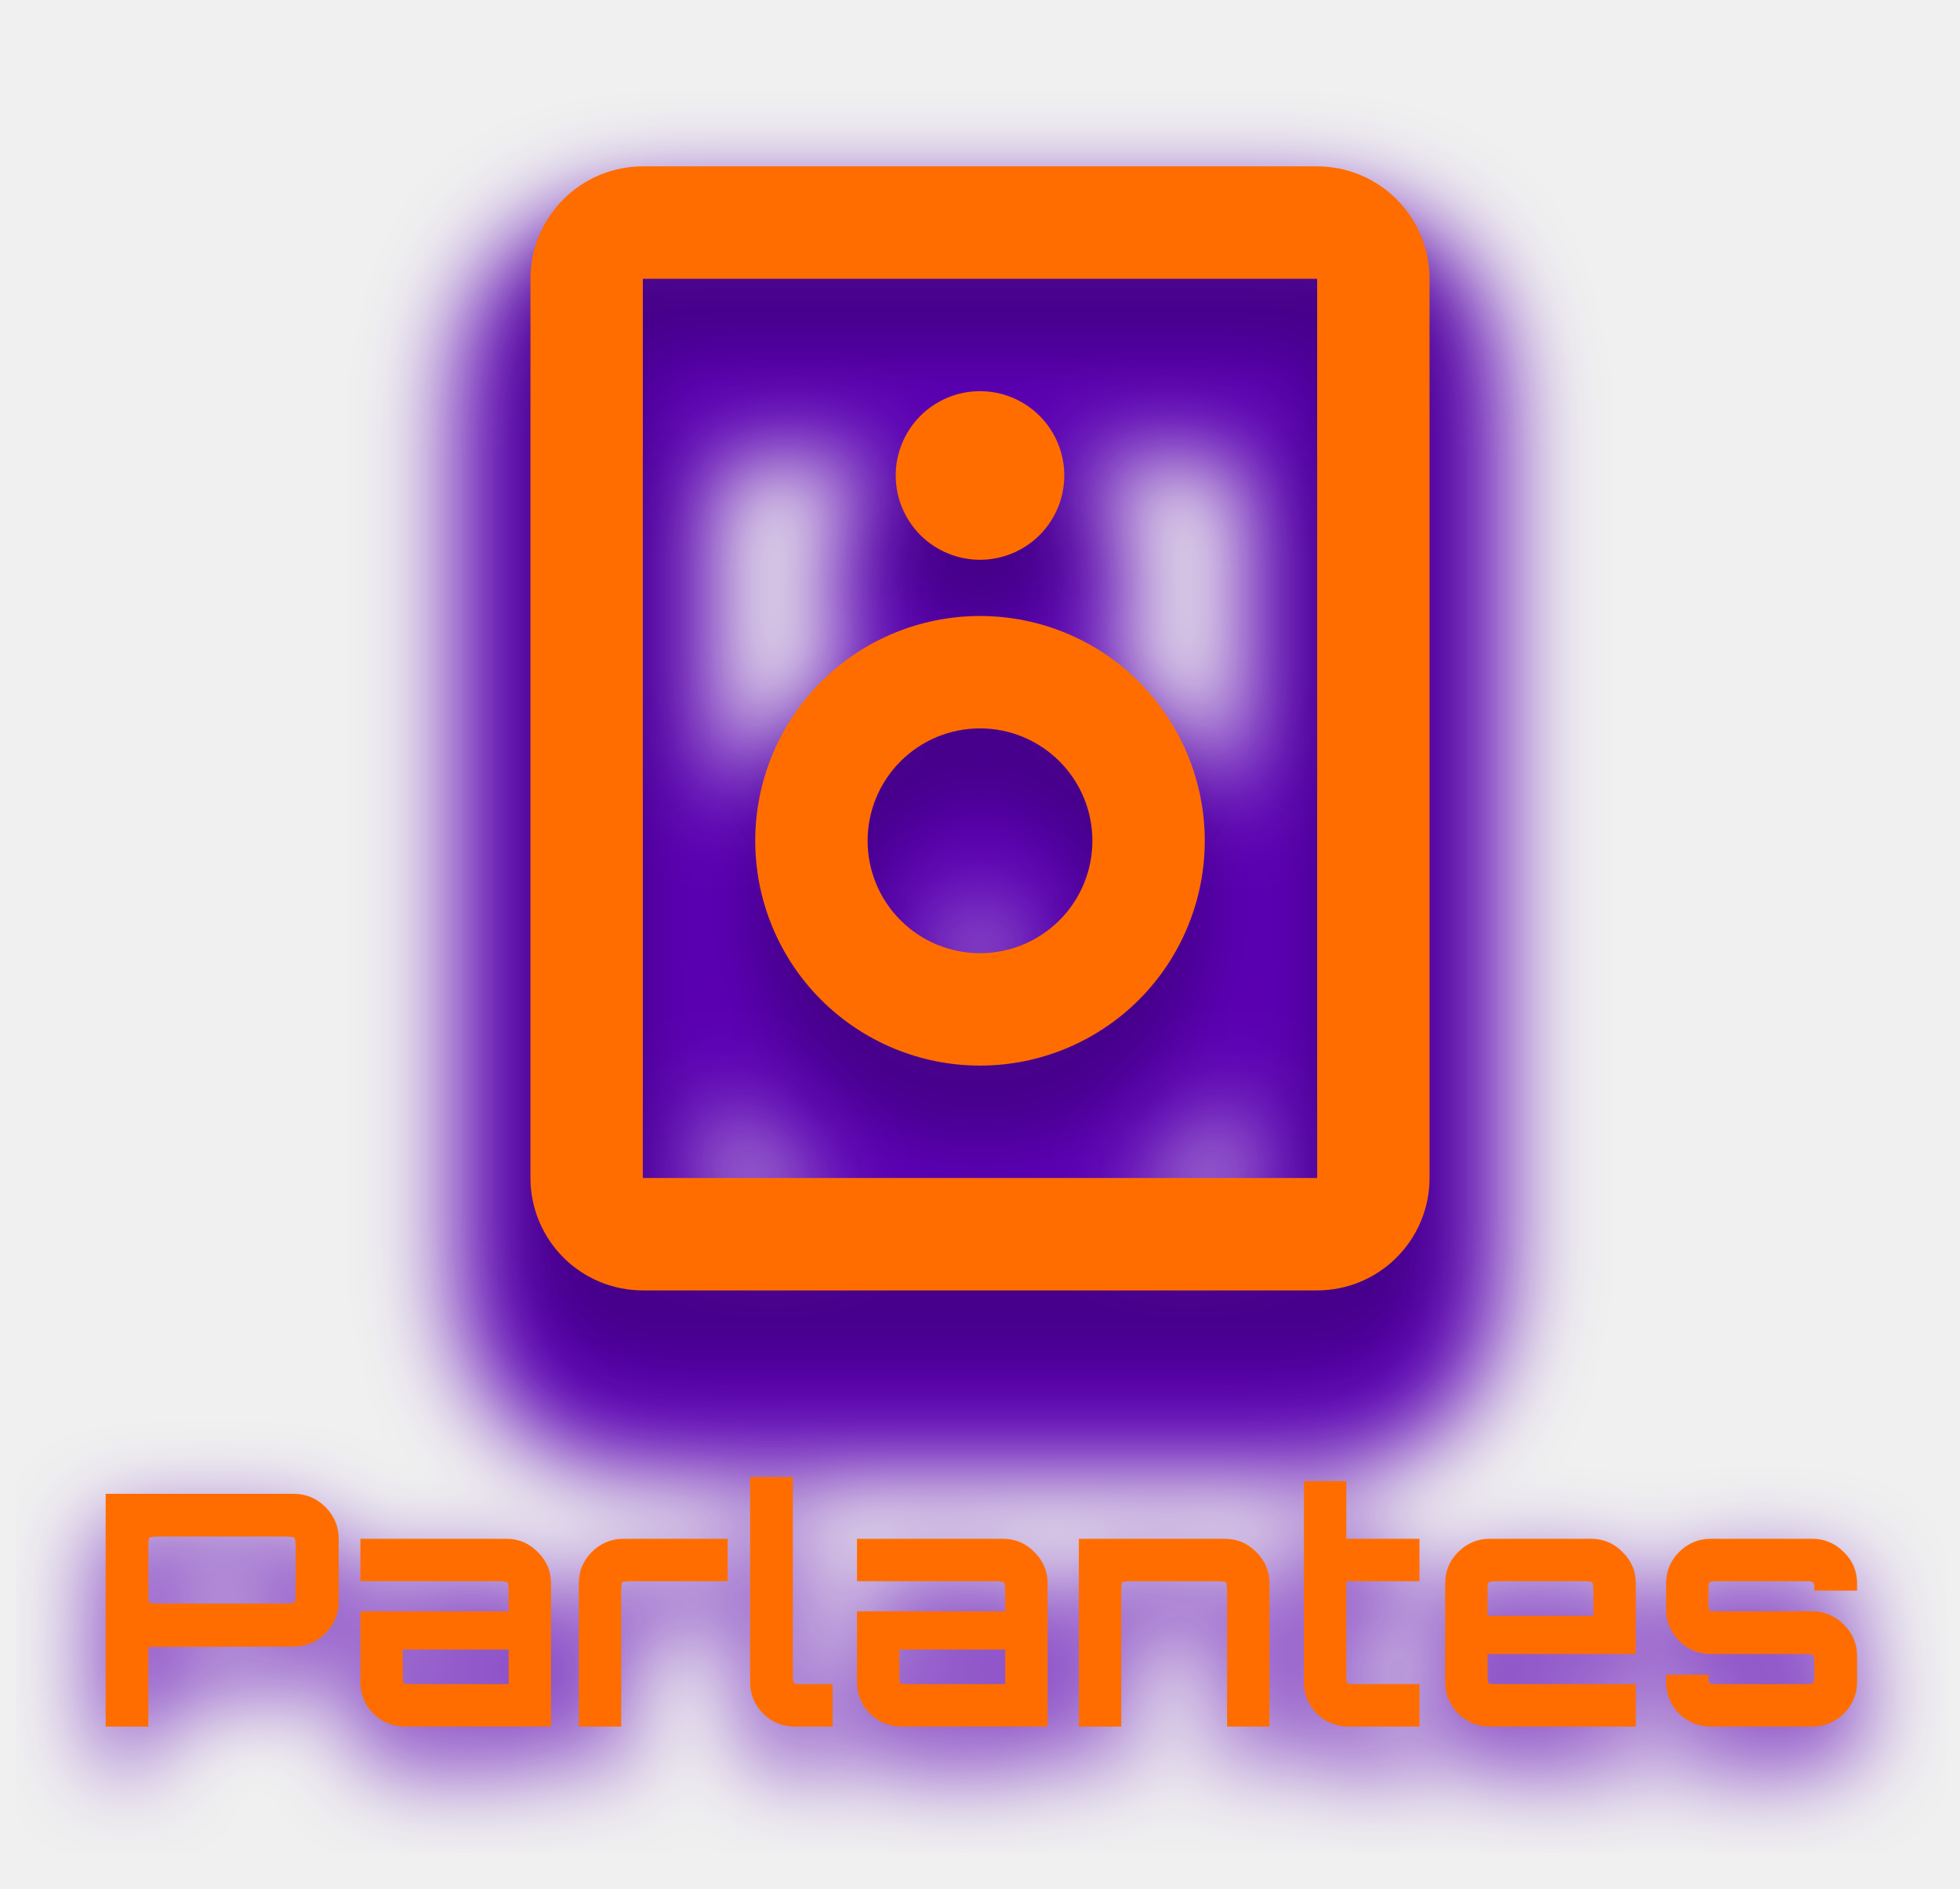
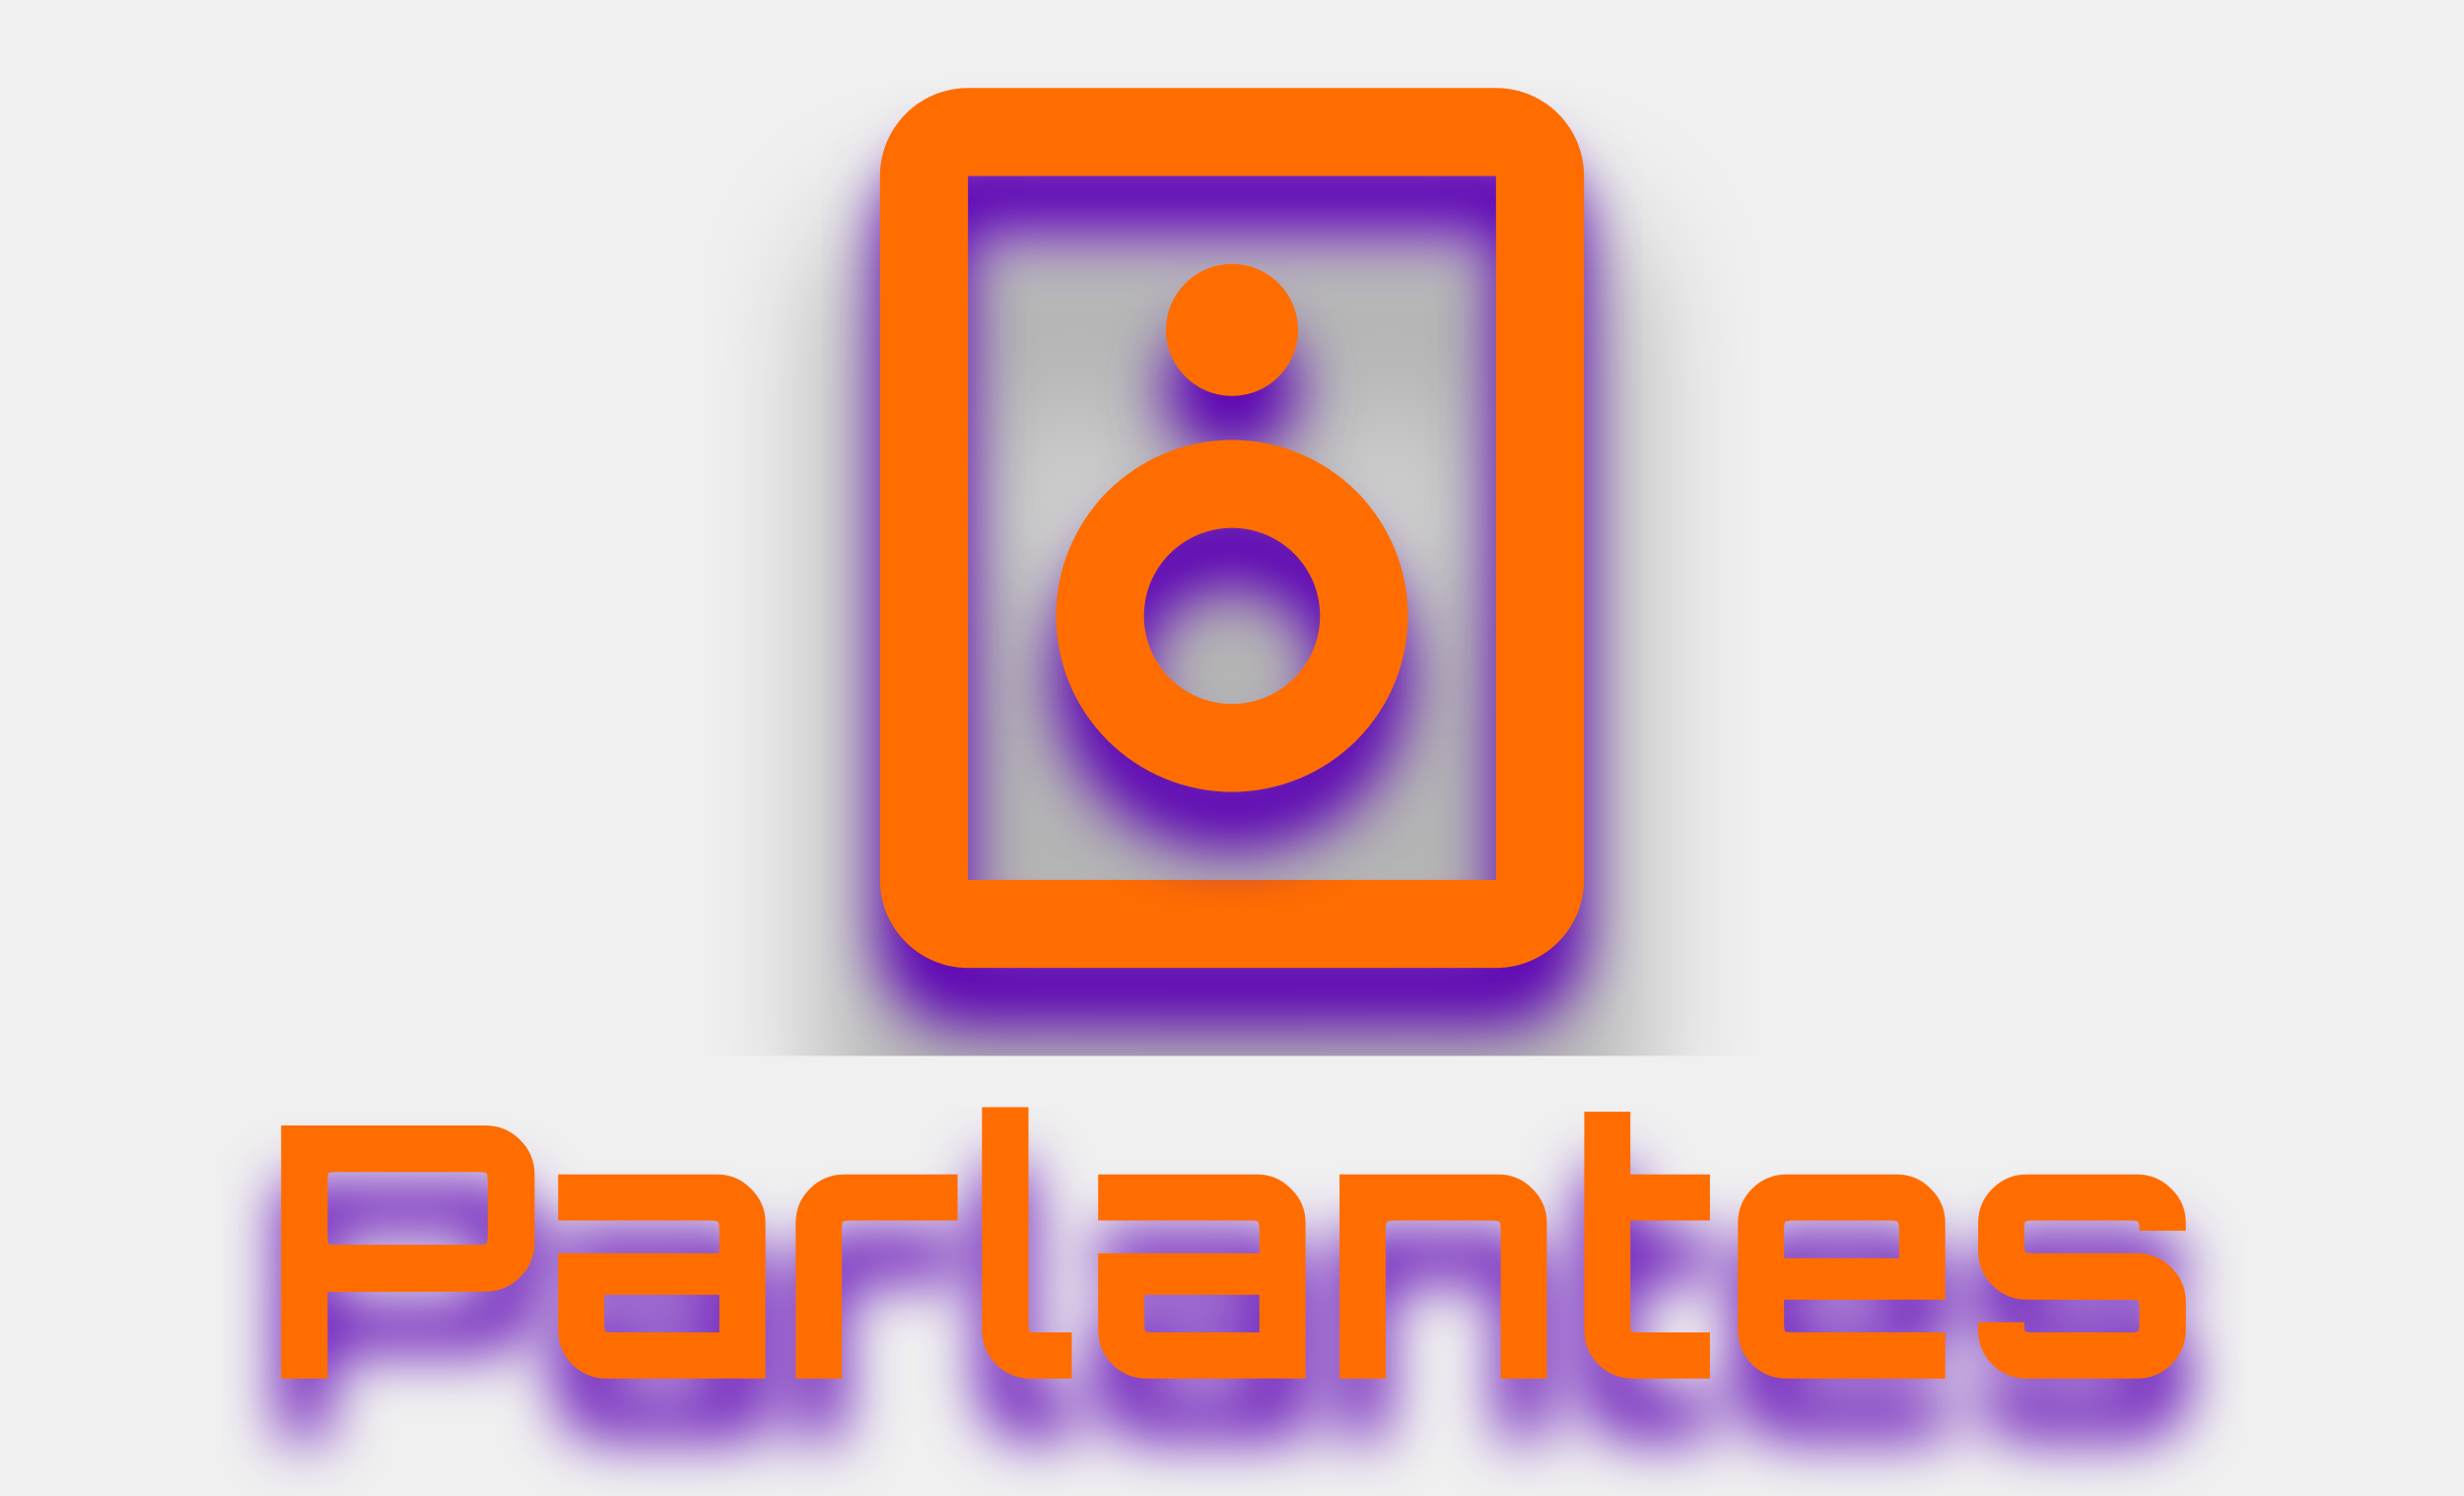
- <svg xmlns="http://www.w3.org/2000/svg" width="109" height="105" viewBox="0 0 109 105" fill="none">
-   <g filter="url(#filter0_d)">
+ <svg xmlns="http://www.w3.org/2000/svg" width="84" height="51" viewBox="0 0 84 51" fill="none">
+   <g clip-path="url(#clip0)" filter="url(#filter0_d)">
    <g filter="url(#filter1_d)">
-       <path d="M29.5 15.5C29.5 13.842 30.159 12.253 31.331 11.081C32.503 9.908 34.092 9.25 35.75 9.25H73.25C74.908 9.25 76.497 9.908 77.669 11.081C78.841 12.253 79.5 13.842 79.5 15.5V65.5C79.5 67.158 78.841 68.747 77.669 69.919C76.497 71.091 74.908 71.75 73.25 71.75H35.75C34.092 71.75 32.503 71.091 31.331 69.919C30.159 68.747 29.5 67.158 29.5 65.5V15.5ZM73.25 15.5H35.75V65.5H73.25V15.5Z" fill="#FF6D00" />
-       <path d="M54.5 40.5C52.842 40.5 51.253 41.158 50.081 42.331C48.908 43.503 48.25 45.092 48.25 46.75C48.25 48.408 48.908 49.997 50.081 51.169C51.253 52.342 52.842 53 54.5 53C56.158 53 57.747 52.342 58.919 51.169C60.092 49.997 60.75 48.408 60.75 46.75C60.75 45.092 60.092 43.503 58.919 42.331C57.747 41.158 56.158 40.5 54.5 40.5ZM42 46.75C42 43.435 43.317 40.255 45.661 37.911C48.005 35.567 51.185 34.25 54.5 34.25C57.815 34.25 60.995 35.567 63.339 37.911C65.683 40.255 67 43.435 67 46.75C67 50.065 65.683 53.245 63.339 55.589C60.995 57.933 57.815 59.25 54.5 59.25C51.185 59.25 48.005 57.933 45.661 55.589C43.317 53.245 42 50.065 42 46.75ZM59.188 26.438C59.188 27.681 58.694 28.873 57.815 29.752C56.935 30.631 55.743 31.125 54.5 31.125C53.257 31.125 52.065 30.631 51.185 29.752C50.306 28.873 49.812 27.681 49.812 26.438C49.812 25.194 50.306 24.002 51.185 23.123C52.065 22.244 53.257 21.75 54.5 21.75C55.743 21.75 56.935 22.244 57.815 23.123C58.694 24.002 59.188 25.194 59.188 26.438Z" fill="#FF6D00" />
+       <path d="M30 6C30 5.204 30.316 4.441 30.879 3.879C31.441 3.316 32.204 3 33 3H51C51.796 3 52.559 3.316 53.121 3.879C53.684 4.441 54 5.204 54 6V30C54 30.796 53.684 31.559 53.121 32.121C52.559 32.684 51.796 33 51 33H33C32.204 33 31.441 32.684 30.879 32.121C30.316 31.559 30 30.796 30 30V6ZM51 6H33V30H51V6Z" fill="#FF6D00" />
    </g>
-     <path d="M5.876 96V83.058H16.316C17.012 83.058 17.606 83.304 18.098 83.796C18.59 84.288 18.836 84.876 18.836 85.56V89.052C18.836 89.736 18.59 90.324 18.098 90.816C17.606 91.308 17.012 91.554 16.316 91.554L8.252 91.572V96H5.876ZM8.882 89.16H15.812C16.136 89.16 16.322 89.142 16.37 89.106C16.418 89.058 16.442 88.872 16.442 88.548V86.064C16.442 85.728 16.418 85.542 16.37 85.506C16.322 85.458 16.136 85.434 15.812 85.434H8.882C8.546 85.434 8.354 85.458 8.306 85.506C8.27 85.542 8.252 85.728 8.252 86.064V88.548C8.252 88.872 8.27 89.058 8.306 89.106C8.354 89.142 8.546 89.16 8.882 89.16ZM22.526 96C21.842 96 21.254 95.76 20.762 95.28C20.282 94.788 20.042 94.2 20.042 93.516V89.592H28.286V88.548C28.286 88.212 28.262 88.026 28.214 87.99C28.178 87.942 27.992 87.918 27.656 87.918H20.042V85.56H28.16C28.844 85.56 29.426 85.806 29.906 86.298C30.398 86.778 30.644 87.36 30.644 88.044V96H22.526ZM23.03 93.642H28.286V91.716H22.4V93.012C22.4 93.348 22.418 93.54 22.454 93.588C22.502 93.624 22.694 93.642 23.03 93.642ZM32.189 96V88.044C32.189 87.36 32.429 86.778 32.909 86.298C33.401 85.806 33.989 85.56 34.673 85.56H40.469V87.918H35.177C34.841 87.918 34.649 87.942 34.601 87.99C34.565 88.026 34.547 88.212 34.547 88.548V96H32.189ZM44.2 96C43.516 96 42.928 95.76 42.436 95.28C41.956 94.788 41.716 94.2 41.716 93.516V82.122H44.092V93.012C44.092 93.348 44.11 93.54 44.146 93.588C44.194 93.624 44.38 93.642 44.704 93.642H46.306V96H44.2ZM50.142 96C49.458 96 48.87 95.76 48.378 95.28C47.898 94.788 47.658 94.2 47.658 93.516V89.592H55.902V88.548C55.902 88.212 55.878 88.026 55.83 87.99C55.794 87.942 55.608 87.918 55.272 87.918H47.658V85.56H55.776C56.46 85.56 57.042 85.806 57.522 86.298C58.014 86.778 58.26 87.36 58.26 88.044V96H50.142ZM50.646 93.642H55.902V91.716H50.016V93.012C50.016 93.348 50.034 93.54 50.07 93.588C50.118 93.624 50.31 93.642 50.646 93.642ZM59.998 96V85.56H68.116C68.8 85.56 69.382 85.806 69.862 86.298C70.354 86.778 70.6 87.36 70.6 88.044V96H68.242V88.548C68.242 88.212 68.218 88.026 68.17 87.99C68.134 87.942 67.948 87.918 67.612 87.918H62.986C62.65 87.918 62.458 87.942 62.41 87.99C62.374 88.026 62.356 88.212 62.356 88.548V96H59.998ZM74.998 96C74.314 96 73.726 95.76 73.234 95.28C72.754 94.788 72.514 94.2 72.514 93.516V82.356H74.872V85.56H78.94V87.918H74.872V93.012C74.872 93.348 74.89 93.54 74.926 93.588C74.974 93.624 75.166 93.642 75.502 93.642H78.94V96H74.998ZM82.854 96C82.17 96 81.582 95.76 81.09 95.28C80.61 94.788 80.37 94.2 80.37 93.516V88.044C80.37 87.36 80.61 86.778 81.09 86.298C81.582 85.806 82.17 85.56 82.854 85.56H88.488C89.172 85.56 89.754 85.806 90.234 86.298C90.726 86.778 90.972 87.36 90.972 88.044V91.968H82.728V93.012C82.728 93.348 82.746 93.54 82.782 93.588C82.83 93.624 83.022 93.642 83.358 93.642H90.972V96H82.854ZM82.728 89.844H88.614V88.548C88.614 88.212 88.59 88.026 88.542 87.99C88.506 87.942 88.32 87.918 87.984 87.918H83.358C83.022 87.918 82.83 87.942 82.782 87.99C82.746 88.026 82.728 88.212 82.728 88.548V89.844ZM95.14 96C94.456 96 93.868 95.76 93.376 95.28C92.896 94.788 92.656 94.2 92.656 93.516V93.12H95.014V93.228C95.014 93.42 95.032 93.54 95.068 93.588C95.116 93.624 95.236 93.642 95.428 93.642H100.486C100.666 93.642 100.78 93.624 100.828 93.588C100.876 93.54 100.9 93.42 100.9 93.228V92.382C100.9 92.19 100.876 92.076 100.828 92.04C100.78 91.992 100.666 91.968 100.486 91.968H95.14C94.456 91.968 93.868 91.722 93.376 91.23C92.896 90.738 92.656 90.156 92.656 89.484V88.044C92.656 87.36 92.896 86.778 93.376 86.298C93.868 85.806 94.456 85.56 95.14 85.56H100.774C101.458 85.56 102.046 85.806 102.538 86.298C103.03 86.778 103.276 87.36 103.276 88.044V88.44H100.9V88.332C100.9 88.14 100.876 88.026 100.828 87.99C100.78 87.942 100.666 87.918 100.486 87.918H95.428C95.236 87.918 95.116 87.942 95.068 87.99C95.032 88.026 95.014 88.14 95.014 88.332V89.178C95.014 89.37 95.032 89.49 95.068 89.538C95.116 89.574 95.236 89.592 95.428 89.592H100.774C101.458 89.592 102.046 89.838 102.538 90.33C103.03 90.822 103.276 91.404 103.276 92.076V93.516C103.276 94.2 103.03 94.788 102.538 95.28C102.046 95.76 101.458 96 100.774 96H95.14Z" fill="#FF6D00" />
+     <g filter="url(#filter2_d)">
+       <path d="M42 18C41.204 18 40.441 18.316 39.879 18.879C39.316 19.441 39 20.204 39 21C39 21.796 39.316 22.559 39.879 23.121C40.441 23.684 41.204 24 42 24C42.796 24 43.559 23.684 44.121 23.121C44.684 22.559 45 21.796 45 21C45 20.204 44.684 19.441 44.121 18.879C43.559 18.316 42.796 18 42 18ZM36 21C36 19.409 36.632 17.883 37.757 16.757C38.883 15.632 40.409 15 42 15C43.591 15 45.117 15.632 46.243 16.757C47.368 17.883 48 19.409 48 21C48 22.591 47.368 24.117 46.243 25.243C45.117 26.368 43.591 27 42 27C40.409 27 38.883 26.368 37.757 25.243C36.632 24.117 36 22.591 36 21ZM44.25 11.25C44.25 11.847 44.013 12.419 43.591 12.841C43.169 13.263 42.597 13.5 42 13.5C41.403 13.5 40.831 13.263 40.409 12.841C39.987 12.419 39.75 11.847 39.75 11.25C39.75 10.653 39.987 10.081 40.409 9.659C40.831 9.237 41.403 9 42 9C42.597 9 43.169 9.237 43.591 9.659C44.013 10.081 44.25 10.653 44.25 11.25Z" fill="#FF6D00" />
+     </g>
+   </g>
+   <g filter="url(#filter3_d)">
+     <path d="M9.584 47V38.372H16.544C17.008 38.372 17.404 38.536 17.732 38.864C18.06 39.192 18.224 39.584 18.224 40.04V42.368C18.224 42.824 18.06 43.216 17.732 43.544C17.404 43.872 17.008 44.036 16.544 44.036L11.168 44.048V47H9.584ZM11.588 42.44H16.208C16.424 42.44 16.548 42.428 16.58 42.404C16.612 42.372 16.628 42.248 16.628 42.032V40.376C16.628 40.152 16.612 40.028 16.58 40.004C16.548 39.972 16.424 39.956 16.208 39.956H11.588C11.364 39.956 11.236 39.972 11.204 40.004C11.18 40.028 11.168 40.152 11.168 40.376V42.032C11.168 42.248 11.18 42.372 11.204 42.404C11.236 42.428 11.364 42.44 11.588 42.44ZM20.684 47C20.228 47 19.836 46.84 19.508 46.52C19.188 46.192 19.028 45.8 19.028 45.344V42.728H24.524V42.032C24.524 41.808 24.508 41.684 24.476 41.66C24.452 41.628 24.328 41.612 24.104 41.612H19.028V40.04H24.44C24.896 40.04 25.284 40.204 25.604 40.532C25.932 40.852 26.096 41.24 26.096 41.696V47H20.684ZM21.02 45.428H24.524V44.144H20.6V45.008C20.6 45.232 20.612 45.36 20.636 45.392C20.668 45.416 20.796 45.428 21.02 45.428ZM27.126 47V41.696C27.126 41.24 27.286 40.852 27.606 40.532C27.934 40.204 28.326 40.04 28.782 40.04H32.646V41.612H29.118C28.894 41.612 28.766 41.628 28.734 41.66C28.71 41.684 28.698 41.808 28.698 42.032V47H27.126ZM35.133 47C34.678 47 34.285 46.84 33.958 46.52C33.638 46.192 33.477 45.8 33.477 45.344V37.748H35.062V45.008C35.062 45.232 35.074 45.36 35.097 45.392C35.13 45.416 35.254 45.428 35.469 45.428H36.538V47H35.133ZM39.094 47C38.639 47 38.246 46.84 37.919 46.52C37.599 46.192 37.438 45.8 37.438 45.344V42.728H42.934V42.032C42.934 41.808 42.919 41.684 42.886 41.66C42.862 41.628 42.739 41.612 42.514 41.612H37.438V40.04H42.85C43.306 40.04 43.694 40.204 44.014 40.532C44.343 40.852 44.507 41.24 44.507 41.696V47H39.094ZM39.431 45.428H42.934V44.144H39.011V45.008C39.011 45.232 39.023 45.36 39.047 45.392C39.078 45.416 39.206 45.428 39.431 45.428ZM45.666 47V40.04H51.078C51.534 40.04 51.922 40.204 52.242 40.532C52.57 40.852 52.734 41.24 52.734 41.696V47H51.162V42.032C51.162 41.808 51.146 41.684 51.114 41.66C51.09 41.628 50.966 41.612 50.742 41.612H47.658C47.434 41.612 47.306 41.628 47.274 41.66C47.25 41.684 47.238 41.808 47.238 42.032V47H45.666ZM55.665 47C55.209 47 54.817 46.84 54.489 46.52C54.169 46.192 54.009 45.8 54.009 45.344V37.904H55.581V40.04H58.293V41.612H55.581V45.008C55.581 45.232 55.593 45.36 55.617 45.392C55.649 45.416 55.777 45.428 56.001 45.428H58.293V47H55.665ZM60.903 47C60.447 47 60.055 46.84 59.727 46.52C59.407 46.192 59.247 45.8 59.247 45.344V41.696C59.247 41.24 59.407 40.852 59.727 40.532C60.055 40.204 60.447 40.04 60.903 40.04H64.659C65.115 40.04 65.503 40.204 65.823 40.532C66.151 40.852 66.315 41.24 66.315 41.696V44.312H60.819V45.008C60.819 45.232 60.831 45.36 60.855 45.392C60.887 45.416 61.015 45.428 61.239 45.428H66.315V47H60.903ZM60.819 42.896H64.743V42.032C64.743 41.808 64.727 41.684 64.695 41.66C64.671 41.628 64.547 41.612 64.323 41.612H61.239C61.015 41.612 60.887 41.628 60.855 41.66C60.831 41.684 60.819 41.808 60.819 42.032V42.896ZM69.093 47C68.637 47 68.245 46.84 67.917 46.52C67.597 46.192 67.437 45.8 67.437 45.344V45.08H69.009V45.152C69.009 45.28 69.021 45.36 69.045 45.392C69.077 45.416 69.157 45.428 69.285 45.428H72.657C72.777 45.428 72.853 45.416 72.885 45.392C72.917 45.36 72.933 45.28 72.933 45.152V44.588C72.933 44.46 72.917 44.384 72.885 44.36C72.853 44.328 72.777 44.312 72.657 44.312H69.093C68.637 44.312 68.245 44.148 67.917 43.82C67.597 43.492 67.437 43.104 67.437 42.656V41.696C67.437 41.24 67.597 40.852 67.917 40.532C68.245 40.204 68.637 40.04 69.093 40.04H72.849C73.305 40.04 73.697 40.204 74.025 40.532C74.353 40.852 74.517 41.24 74.517 41.696V41.96H72.933V41.888C72.933 41.76 72.917 41.684 72.885 41.66C72.853 41.628 72.777 41.612 72.657 41.612H69.285C69.157 41.612 69.077 41.628 69.045 41.66C69.021 41.684 69.009 41.76 69.009 41.888V42.452C69.009 42.58 69.021 42.66 69.045 42.692C69.077 42.716 69.157 42.728 69.285 42.728H72.849C73.305 42.728 73.697 42.892 74.025 43.22C74.353 43.548 74.517 43.936 74.517 44.384V45.344C74.517 45.8 74.353 46.192 74.025 46.52C73.697 46.84 73.305 47 72.849 47H69.093Z" fill="#FF6D00" />
  </g>
  <defs>
-     <filter id="filter0_d" x="0.876" y="0" width="107.4" height="103" filterUnits="userSpaceOnUse" color-interpolation-filters="sRGB">
-       <feFlood flood-opacity="0" result="BackgroundImageFix" />
-       <feColorMatrix in="SourceAlpha" type="matrix" values="0 0 0 0 0 0 0 0 0 0 0 0 0 0 0 0 0 0 127 0" />
-       <feOffset dy="2" />
-       <feGaussianBlur stdDeviation="2.5" />
-       <feColorMatrix type="matrix" values="0 0 0 0 0.357 0 0 0 0 0 0 0 0 0 0.704 0 0 0 1 0" />
-       <feBlend mode="normal" in2="BackgroundImageFix" result="effect1_dropShadow" />
-       <feBlend mode="normal" in="SourceGraphic" in2="effect1_dropShadow" result="shape" />
-     </filter>
-     <filter id="filter1_d" x="13" y="3" width="83" height="83" filterUnits="userSpaceOnUse" color-interpolation-filters="sRGB">
+     <filter id="filter0_d" x="20" y="0" width="44" height="44" filterUnits="userSpaceOnUse" color-interpolation-filters="sRGB">
      <feFlood flood-opacity="0" result="BackgroundImageFix" />
      <feColorMatrix in="SourceAlpha" type="matrix" values="0 0 0 0 0 0 0 0 0 0 0 0 0 0 0 0 0 0 127 0" />
      <feOffset dy="4" />
      <feGaussianBlur stdDeviation="2" />
      <feColorMatrix type="matrix" values="0 0 0 0 0 0 0 0 0 0 0 0 0 0 0 0 0 0 0.25 0" />
      <feBlend mode="normal" in2="BackgroundImageFix" result="effect1_dropShadow" />
      <feBlend mode="normal" in="SourceGraphic" in2="effect1_dropShadow" result="shape" />
    </filter>
+     <filter id="filter1_d" x="28" y="3" width="28" height="34" filterUnits="userSpaceOnUse" color-interpolation-filters="sRGB">
+       <feFlood flood-opacity="0" result="BackgroundImageFix" />
+       <feColorMatrix in="SourceAlpha" type="matrix" values="0 0 0 0 0 0 0 0 0 0 0 0 0 0 0 0 0 0 127 0" />
+       <feOffset dy="2" />
+       <feGaussianBlur stdDeviation="1" />
+       <feColorMatrix type="matrix" values="0 0 0 0 0.357 0 0 0 0 0 0 0 0 0 0.704 0 0 0 1 0" />
+       <feBlend mode="normal" in2="BackgroundImageFix" result="effect1_dropShadow" />
+       <feBlend mode="normal" in="SourceGraphic" in2="effect1_dropShadow" result="shape" />
+     </filter>
+     <filter id="filter2_d" x="34" y="9" width="16" height="22" filterUnits="userSpaceOnUse" color-interpolation-filters="sRGB">
+       <feFlood flood-opacity="0" result="BackgroundImageFix" />
+       <feColorMatrix in="SourceAlpha" type="matrix" values="0 0 0 0 0 0 0 0 0 0 0 0 0 0 0 0 0 0 127 0" />
+       <feOffset dy="2" />
+       <feGaussianBlur stdDeviation="1" />
+       <feColorMatrix type="matrix" values="0 0 0 0 0.357 0 0 0 0 0 0 0 0 0 0.704 0 0 0 1 0" />
+       <feBlend mode="normal" in2="BackgroundImageFix" result="effect1_dropShadow" />
+       <feBlend mode="normal" in="SourceGraphic" in2="effect1_dropShadow" result="shape" />
+     </filter>
+     <filter id="filter3_d" x="7.584" y="37.748" width="68.933" height="13.252" filterUnits="userSpaceOnUse" color-interpolation-filters="sRGB">
+       <feFlood flood-opacity="0" result="BackgroundImageFix" />
+       <feColorMatrix in="SourceAlpha" type="matrix" values="0 0 0 0 0 0 0 0 0 0 0 0 0 0 0 0 0 0 127 0" />
+       <feOffset dy="2" />
+       <feGaussianBlur stdDeviation="1" />
+       <feColorMatrix type="matrix" values="0 0 0 0 0.357 0 0 0 0 0 0 0 0 0 0.704 0 0 0 1 0" />
+       <feBlend mode="normal" in2="BackgroundImageFix" result="effect1_dropShadow" />
+       <feBlend mode="normal" in="SourceGraphic" in2="effect1_dropShadow" result="shape" />
+     </filter>
+     <clipPath id="clip0">
+       <rect width="36" height="36" fill="white" transform="translate(24)" />
+     </clipPath>
  </defs>
</svg>
